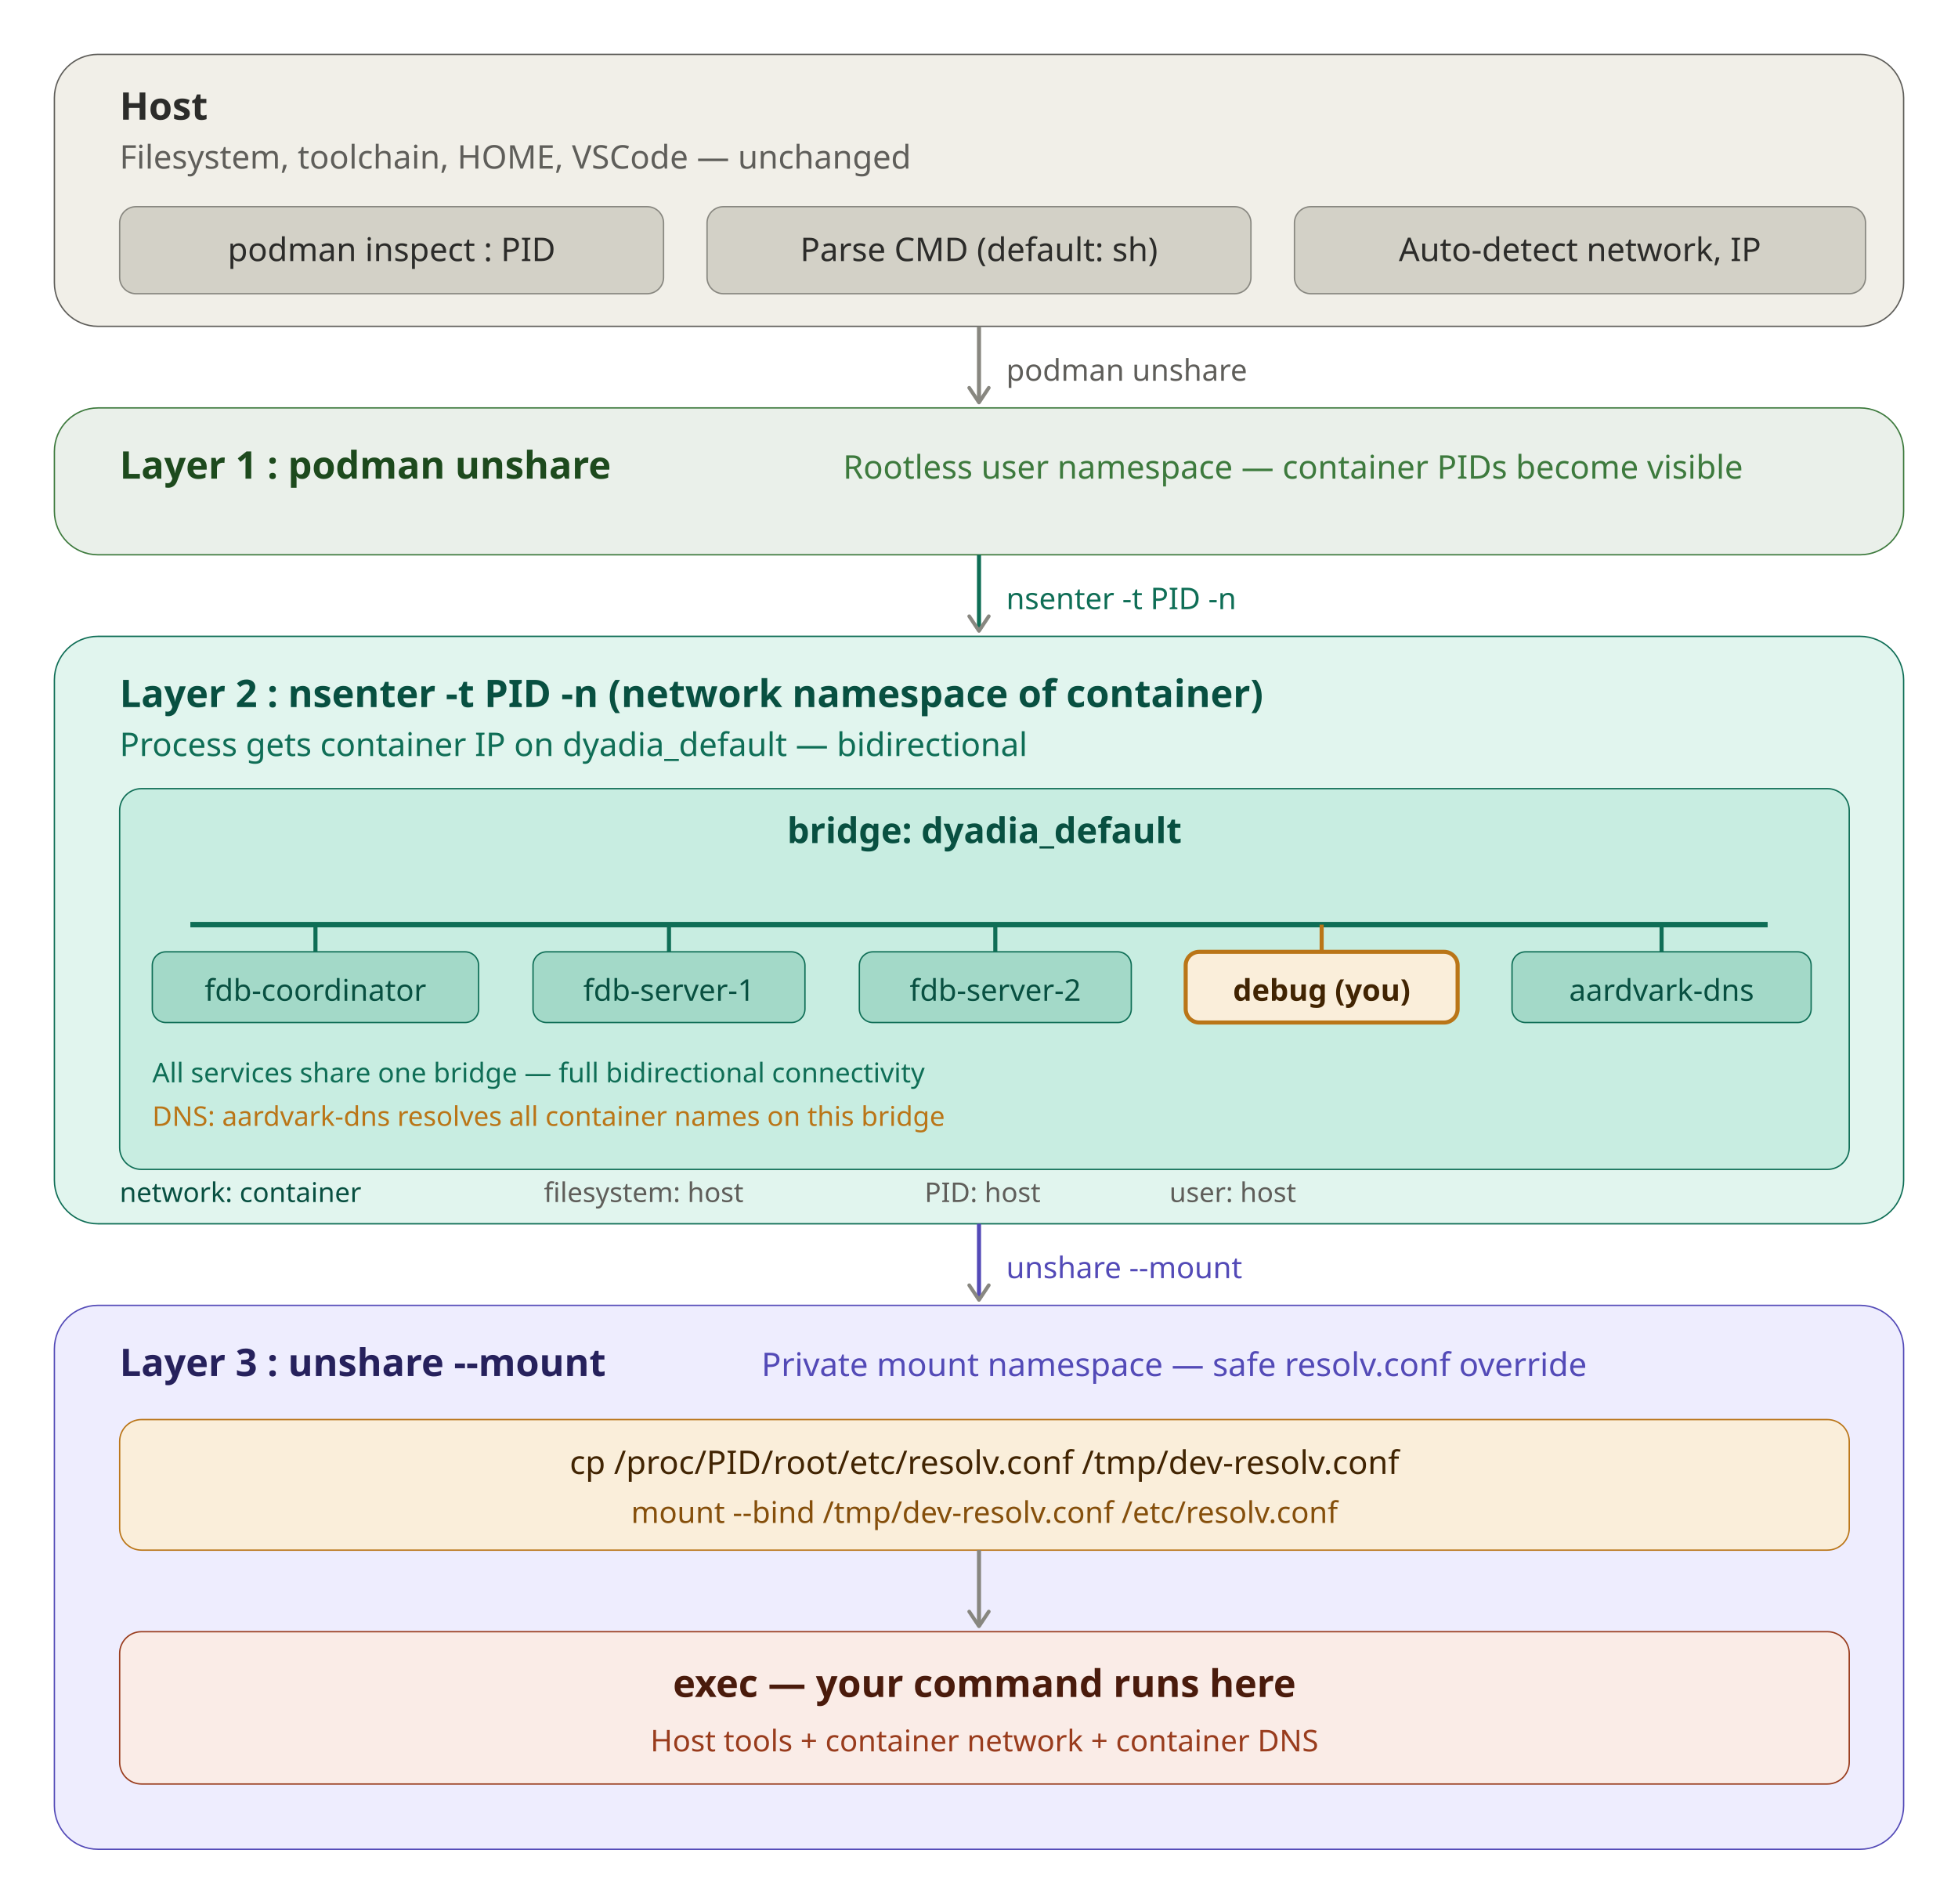
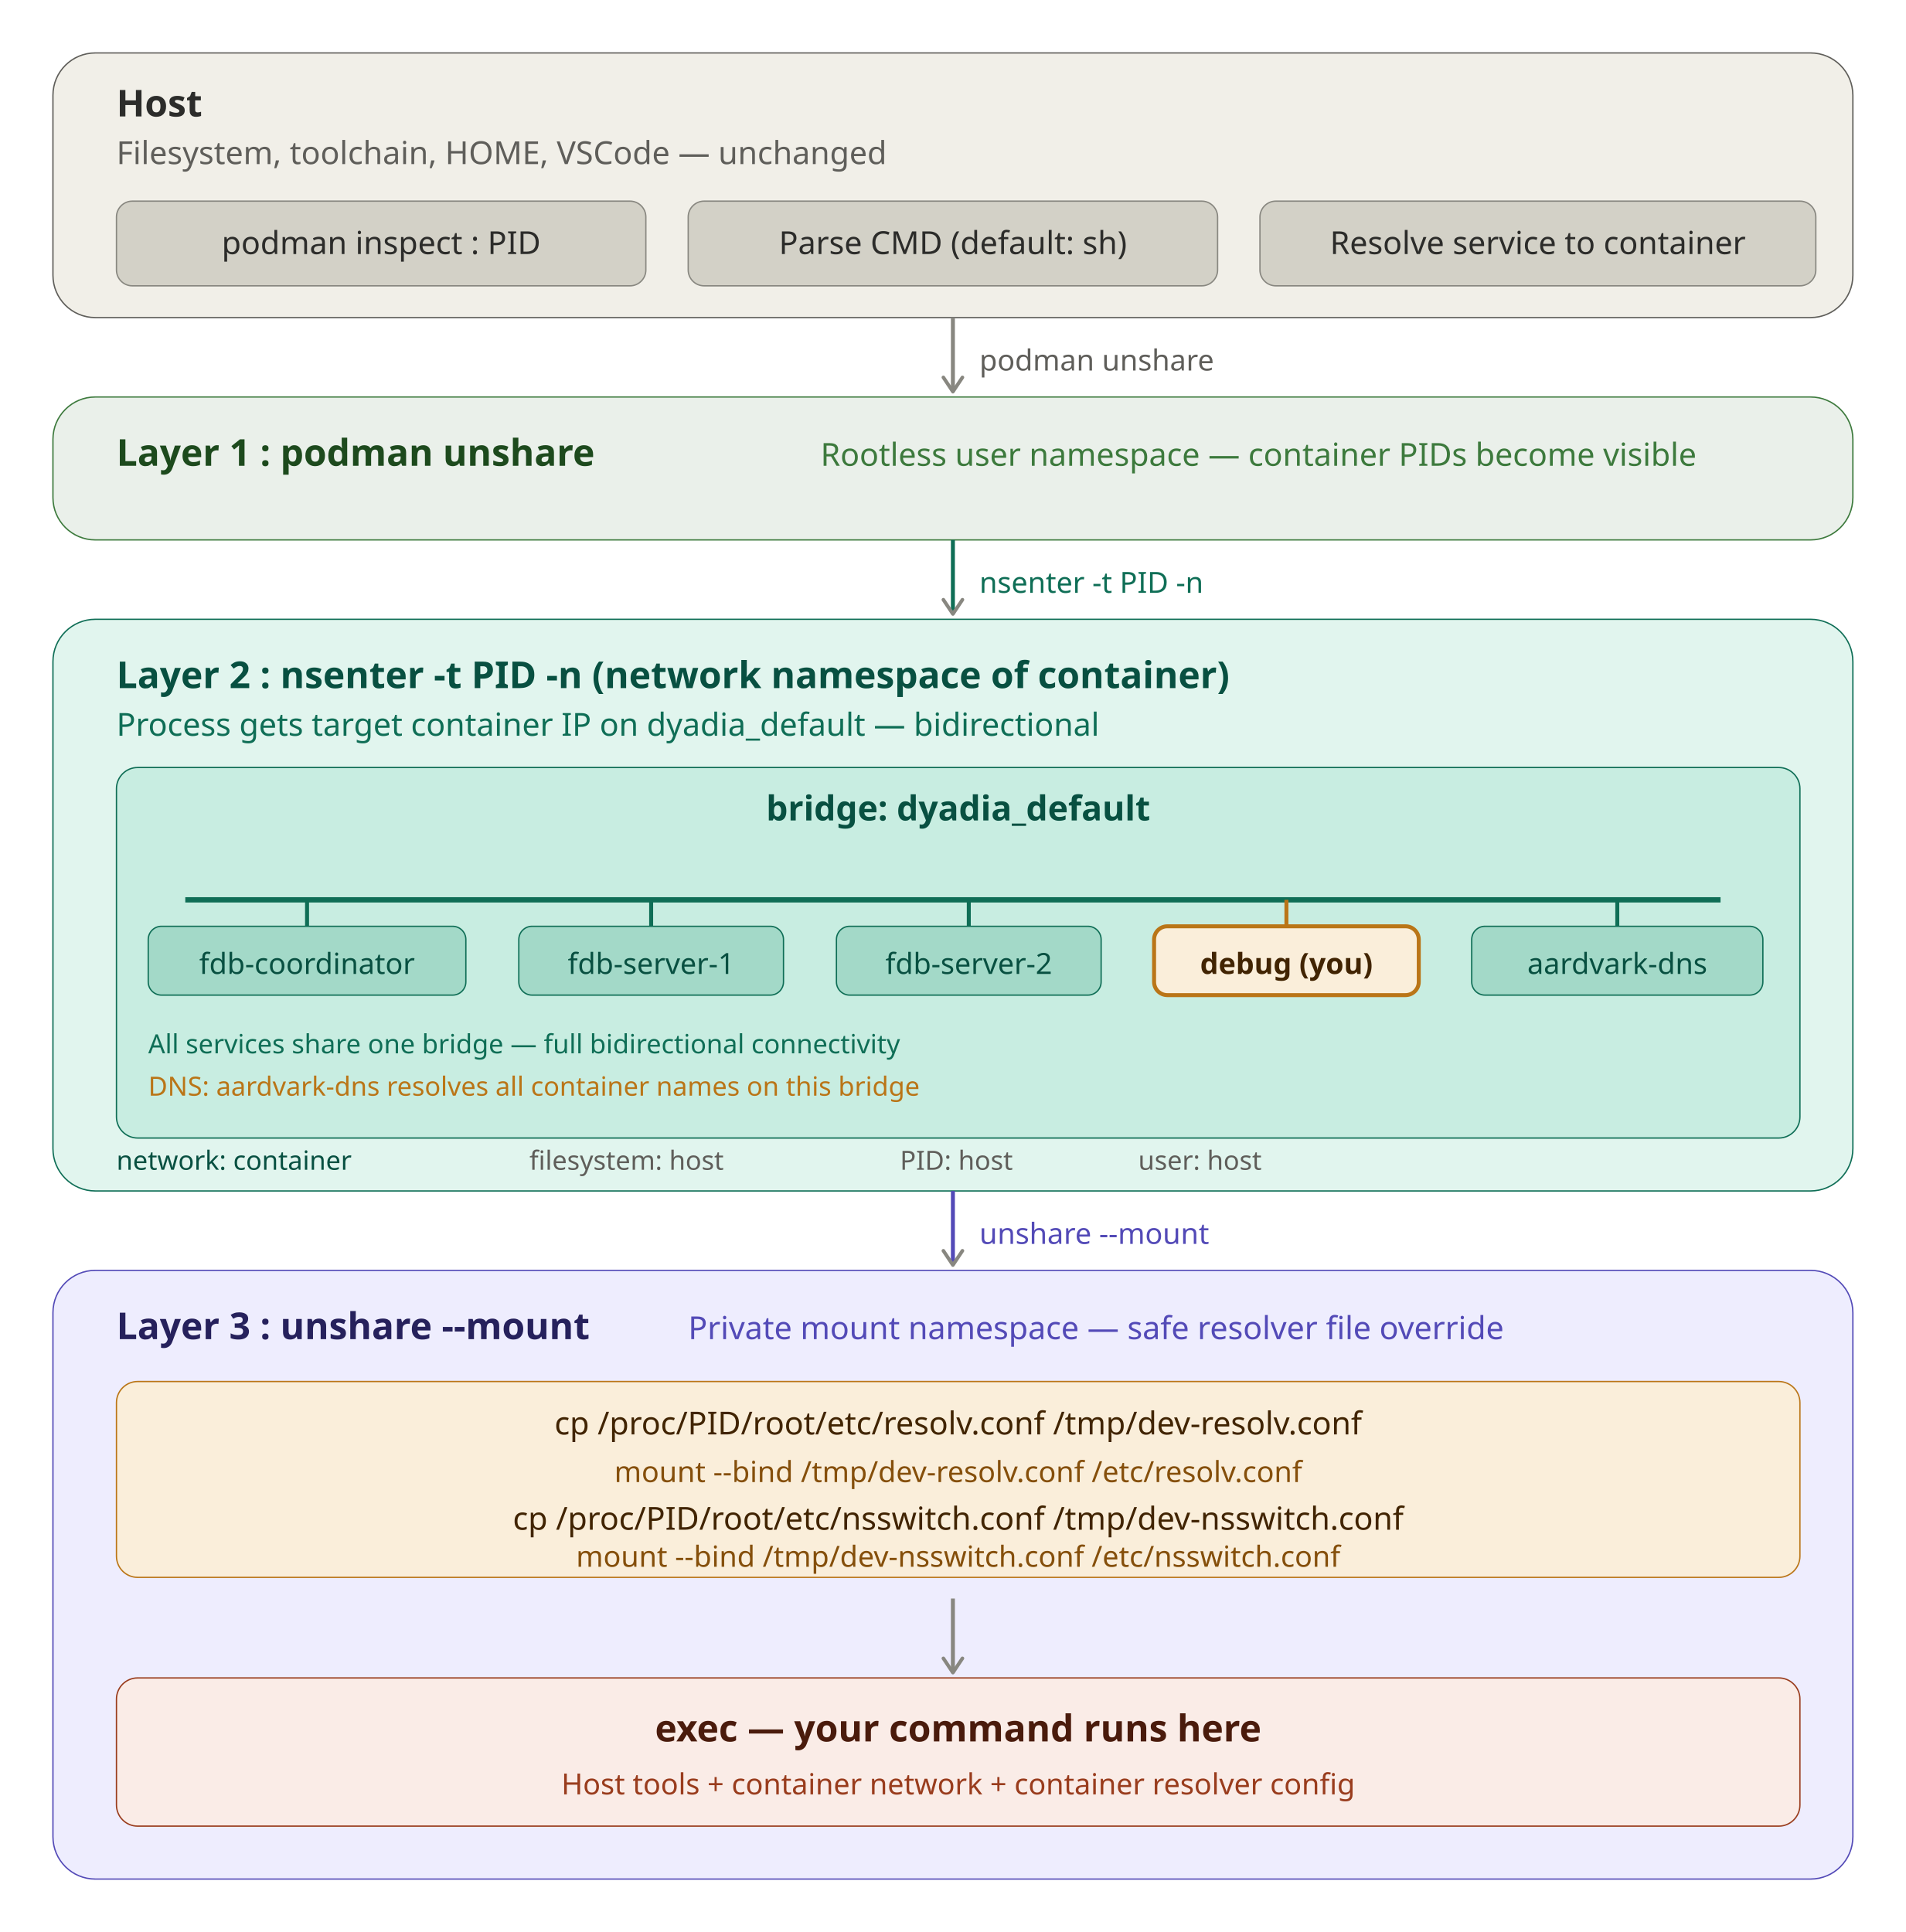
- <svg xmlns="http://www.w3.org/2000/svg" width="720" height="700" viewBox="0 0 720 700">
+ <svg xmlns="http://www.w3.org/2000/svg" width="720" height="730" viewBox="0 0 720 730">
  <defs>
    <marker id="arrow" viewBox="0 0 10 10" refX="8" refY="5" markerWidth="6" markerHeight="6" orient="auto-start-reverse">
      <path d="M2 1L8 5L2 9" fill="none" stroke="#888780" stroke-width="1.5" stroke-linecap="round" stroke-linejoin="round" />
    </marker>
  </defs>
  <rect x="20" y="20" width="680" height="100" rx="16" stroke-width="0.5" fill="#F1EFE8" stroke="#5F5E5A" />
  <text font-family="sans-serif" font-size="14" font-weight="600" fill="#2C2C2A" x="44" y="44">Host</text>
  <text font-family="sans-serif" font-size="12" fill="#5F5E5A" x="44" y="62">Filesystem, toolchain, HOME, VSCode — unchanged</text>
  <rect x="44" y="76" width="200" height="32" rx="6" stroke-width="0.5" fill="#D3D1C7" stroke="#888780" />
  <text font-family="sans-serif" font-size="12" font-weight="500" fill="#2C2C2A" x="144" y="96" text-anchor="middle">podman inspect : PID</text>
  <rect x="260" y="76" width="200" height="32" rx="6" stroke-width="0.5" fill="#D3D1C7" stroke="#888780" />
  <text font-family="sans-serif" font-size="12" font-weight="500" fill="#2C2C2A" x="360" y="96" text-anchor="middle">Parse CMD (default: sh)</text>
  <rect x="476" y="76" width="210" height="32" rx="6" stroke-width="0.5" fill="#D3D1C7" stroke="#888780" />
-   <text font-family="sans-serif" font-size="12" font-weight="500" fill="#2C2C2A" x="581" y="96" text-anchor="middle">Auto-detect network, IP</text>
+   <text font-family="sans-serif" font-size="12" font-weight="500" fill="#2C2C2A" x="581" y="96" text-anchor="middle">Resolve service to container</text>
  <line x1="360" y1="120" x2="360" y2="148" stroke="#888780" stroke-width="1.5" marker-end="url(#arrow)" />
  <text font-family="sans-serif" font-size="11" font-weight="500" fill="#5F5E5A" x="370" y="140">podman unshare</text>
  <rect x="20" y="150" width="680" height="54" rx="16" stroke-width="0.5" fill="#EAF0EA" stroke="#3D7A3D" />
  <text font-family="sans-serif" font-size="14" font-weight="600" fill="#1D4A1D" x="44" y="176">Layer 1 : podman unshare</text>
  <text font-family="sans-serif" font-size="12" fill="#3D7A3D" x="310" y="176">Rootless user namespace — container PIDs become visible</text>
  <line x1="360" y1="204" x2="360" y2="232" stroke="#0F6E56" stroke-width="1.5" marker-end="url(#arrow)" />
  <text font-family="sans-serif" font-size="11" font-weight="500" fill="#0F6E56" x="370" y="224">nsenter -t PID -n</text>
  <rect x="20" y="234" width="680" height="216" rx="16" stroke-width="0.5" fill="#E1F5EE" stroke="#0F6E56" />
  <text font-family="sans-serif" font-size="14" font-weight="600" fill="#085041" x="44" y="260">Layer 2 : nsenter -t PID -n (network namespace of container)</text>
-   <text font-family="sans-serif" font-size="12" fill="#0F6E56" x="44" y="278">Process gets container IP on dyadia_default — bidirectional</text>
+   <text font-family="sans-serif" font-size="12" fill="#0F6E56" x="44" y="278">Process gets target container IP on dyadia_default — bidirectional</text>
  <rect x="44" y="290" width="636" height="140" rx="8" stroke-width="0.5" fill="#C8EDE1" stroke="#0F6E56" />
  <text font-family="sans-serif" font-size="13" font-weight="600" fill="#085041" x="362" y="310" text-anchor="middle">bridge: dyadia_default</text>
  <line x1="70" y1="340" x2="650" y2="340" stroke="#0F6E56" stroke-width="2" />
  <rect x="56" y="350" width="120" height="26" rx="5" fill="#A3D9C8" stroke="#0F6E56" stroke-width="0.5" />
  <text font-family="sans-serif" font-size="11" fill="#085041" x="116" y="368" text-anchor="middle">fdb-coordinator</text>
  <line x1="116" y1="340" x2="116" y2="350" stroke="#0F6E56" stroke-width="1.5" />
  <rect x="196" y="350" width="100" height="26" rx="5" fill="#A3D9C8" stroke="#0F6E56" stroke-width="0.5" />
  <text font-family="sans-serif" font-size="11" fill="#085041" x="246" y="368" text-anchor="middle">fdb-server-1</text>
  <line x1="246" y1="340" x2="246" y2="350" stroke="#0F6E56" stroke-width="1.5" />
  <rect x="316" y="350" width="100" height="26" rx="5" fill="#A3D9C8" stroke="#0F6E56" stroke-width="0.5" />
  <text font-family="sans-serif" font-size="11" fill="#085041" x="366" y="368" text-anchor="middle">fdb-server-2</text>
  <line x1="366" y1="340" x2="366" y2="350" stroke="#0F6E56" stroke-width="1.5" />
  <rect x="436" y="350" width="100" height="26" rx="5" fill="#FAEEDA" stroke="#BA7517" stroke-width="1.5" />
  <text font-family="sans-serif" font-size="11" font-weight="700" fill="#412402" x="486" y="368" text-anchor="middle">debug (you)</text>
  <line x1="486" y1="340" x2="486" y2="350" stroke="#BA7517" stroke-width="1.5" />
  <rect x="556" y="350" width="110" height="26" rx="5" fill="#A3D9C8" stroke="#0F6E56" stroke-width="0.5" />
  <text font-family="sans-serif" font-size="11" fill="#085041" x="611" y="368" text-anchor="middle">aardvark-dns</text>
  <line x1="611" y1="340" x2="611" y2="350" stroke="#0F6E56" stroke-width="1.5" />
  <text font-family="sans-serif" font-size="10" fill="#0F6E56" x="56" y="398">All services share one bridge — full bidirectional connectivity</text>
  <text font-family="sans-serif" font-size="10" fill="#BA7517" x="56" y="414">DNS: aardvark-dns resolves all container names on this bridge</text>
  <text font-family="sans-serif" font-size="10" fill="#085041" x="44" y="442">network: container</text>
  <text font-family="sans-serif" font-size="10" fill="#5F5E5A" x="200" y="442">filesystem: host</text>
  <text font-family="sans-serif" font-size="10" fill="#5F5E5A" x="340" y="442">PID: host</text>
  <text font-family="sans-serif" font-size="10" fill="#5F5E5A" x="430" y="442">user: host</text>
  <line x1="360" y1="450" x2="360" y2="478" stroke="#534AB7" stroke-width="1.5" marker-end="url(#arrow)" />
  <text font-family="sans-serif" font-size="11" font-weight="500" fill="#534AB7" x="370" y="470">unshare --mount</text>
-   <rect x="20" y="480" width="680" height="200" rx="16" stroke-width="0.5" fill="#EEEDFE" stroke="#534AB7" />
+   <rect x="20" y="480" width="680" height="230" rx="16" stroke-width="0.5" fill="#EEEDFE" stroke="#534AB7" />
  <text font-family="sans-serif" font-size="14" font-weight="600" fill="#26215C" x="44" y="506">Layer 3 : unshare --mount</text>
-   <text font-family="sans-serif" font-size="12" fill="#534AB7" x="280" y="506">Private mount namespace — safe resolv.conf override</text>
-   <rect x="44" y="522" width="636" height="48" rx="8" stroke-width="0.5" fill="#FAEEDA" stroke="#BA7517" />
+   <text font-family="sans-serif" font-size="12" fill="#534AB7" x="260" y="506">Private mount namespace — safe resolver file override</text>
+   <rect x="44" y="522" width="636" height="74" rx="8" stroke-width="0.5" fill="#FAEEDA" stroke="#BA7517" />
  <text font-family="sans-serif" font-size="12" font-weight="500" fill="#412402" x="362" y="542" text-anchor="middle">cp /proc/PID/root/etc/resolv.conf /tmp/dev-resolv.conf</text>
  <text font-family="sans-serif" font-size="11" fill="#854F0B" x="362" y="560" text-anchor="middle">mount --bind /tmp/dev-resolv.conf /etc/resolv.conf</text>
-   <line x1="360" y1="570" x2="360" y2="598" stroke="#888780" stroke-width="1.5" marker-end="url(#arrow)" />
-   <rect x="44" y="600" width="636" height="56" rx="8" stroke-width="0.5" fill="#FAECE7" stroke="#993C1D" />
-   <text font-family="sans-serif" font-size="14" font-weight="600" fill="#4A1B0C" x="362" y="624" text-anchor="middle">exec — your command runs here</text>
-   <text font-family="sans-serif" font-size="11" fill="#993C1D" x="362" y="644" text-anchor="middle">Host tools + container network + container DNS</text>
+   <text font-family="sans-serif" font-size="12" font-weight="500" fill="#412402" x="362" y="578" text-anchor="middle">cp /proc/PID/root/etc/nsswitch.conf /tmp/dev-nsswitch.conf</text>
+   <text font-family="sans-serif" font-size="11" fill="#854F0B" x="362" y="592" text-anchor="middle">mount --bind /tmp/dev-nsswitch.conf /etc/nsswitch.conf</text>
+   <line x1="360" y1="604" x2="360" y2="632" stroke="#888780" stroke-width="1.5" marker-end="url(#arrow)" />
+   <rect x="44" y="634" width="636" height="56" rx="8" stroke-width="0.5" fill="#FAECE7" stroke="#993C1D" />
+   <text font-family="sans-serif" font-size="14" font-weight="600" fill="#4A1B0C" x="362" y="658" text-anchor="middle">exec — your command runs here</text>
+   <text font-family="sans-serif" font-size="11" fill="#993C1D" x="362" y="678" text-anchor="middle">Host tools + container network + container resolver config</text>
</svg>
